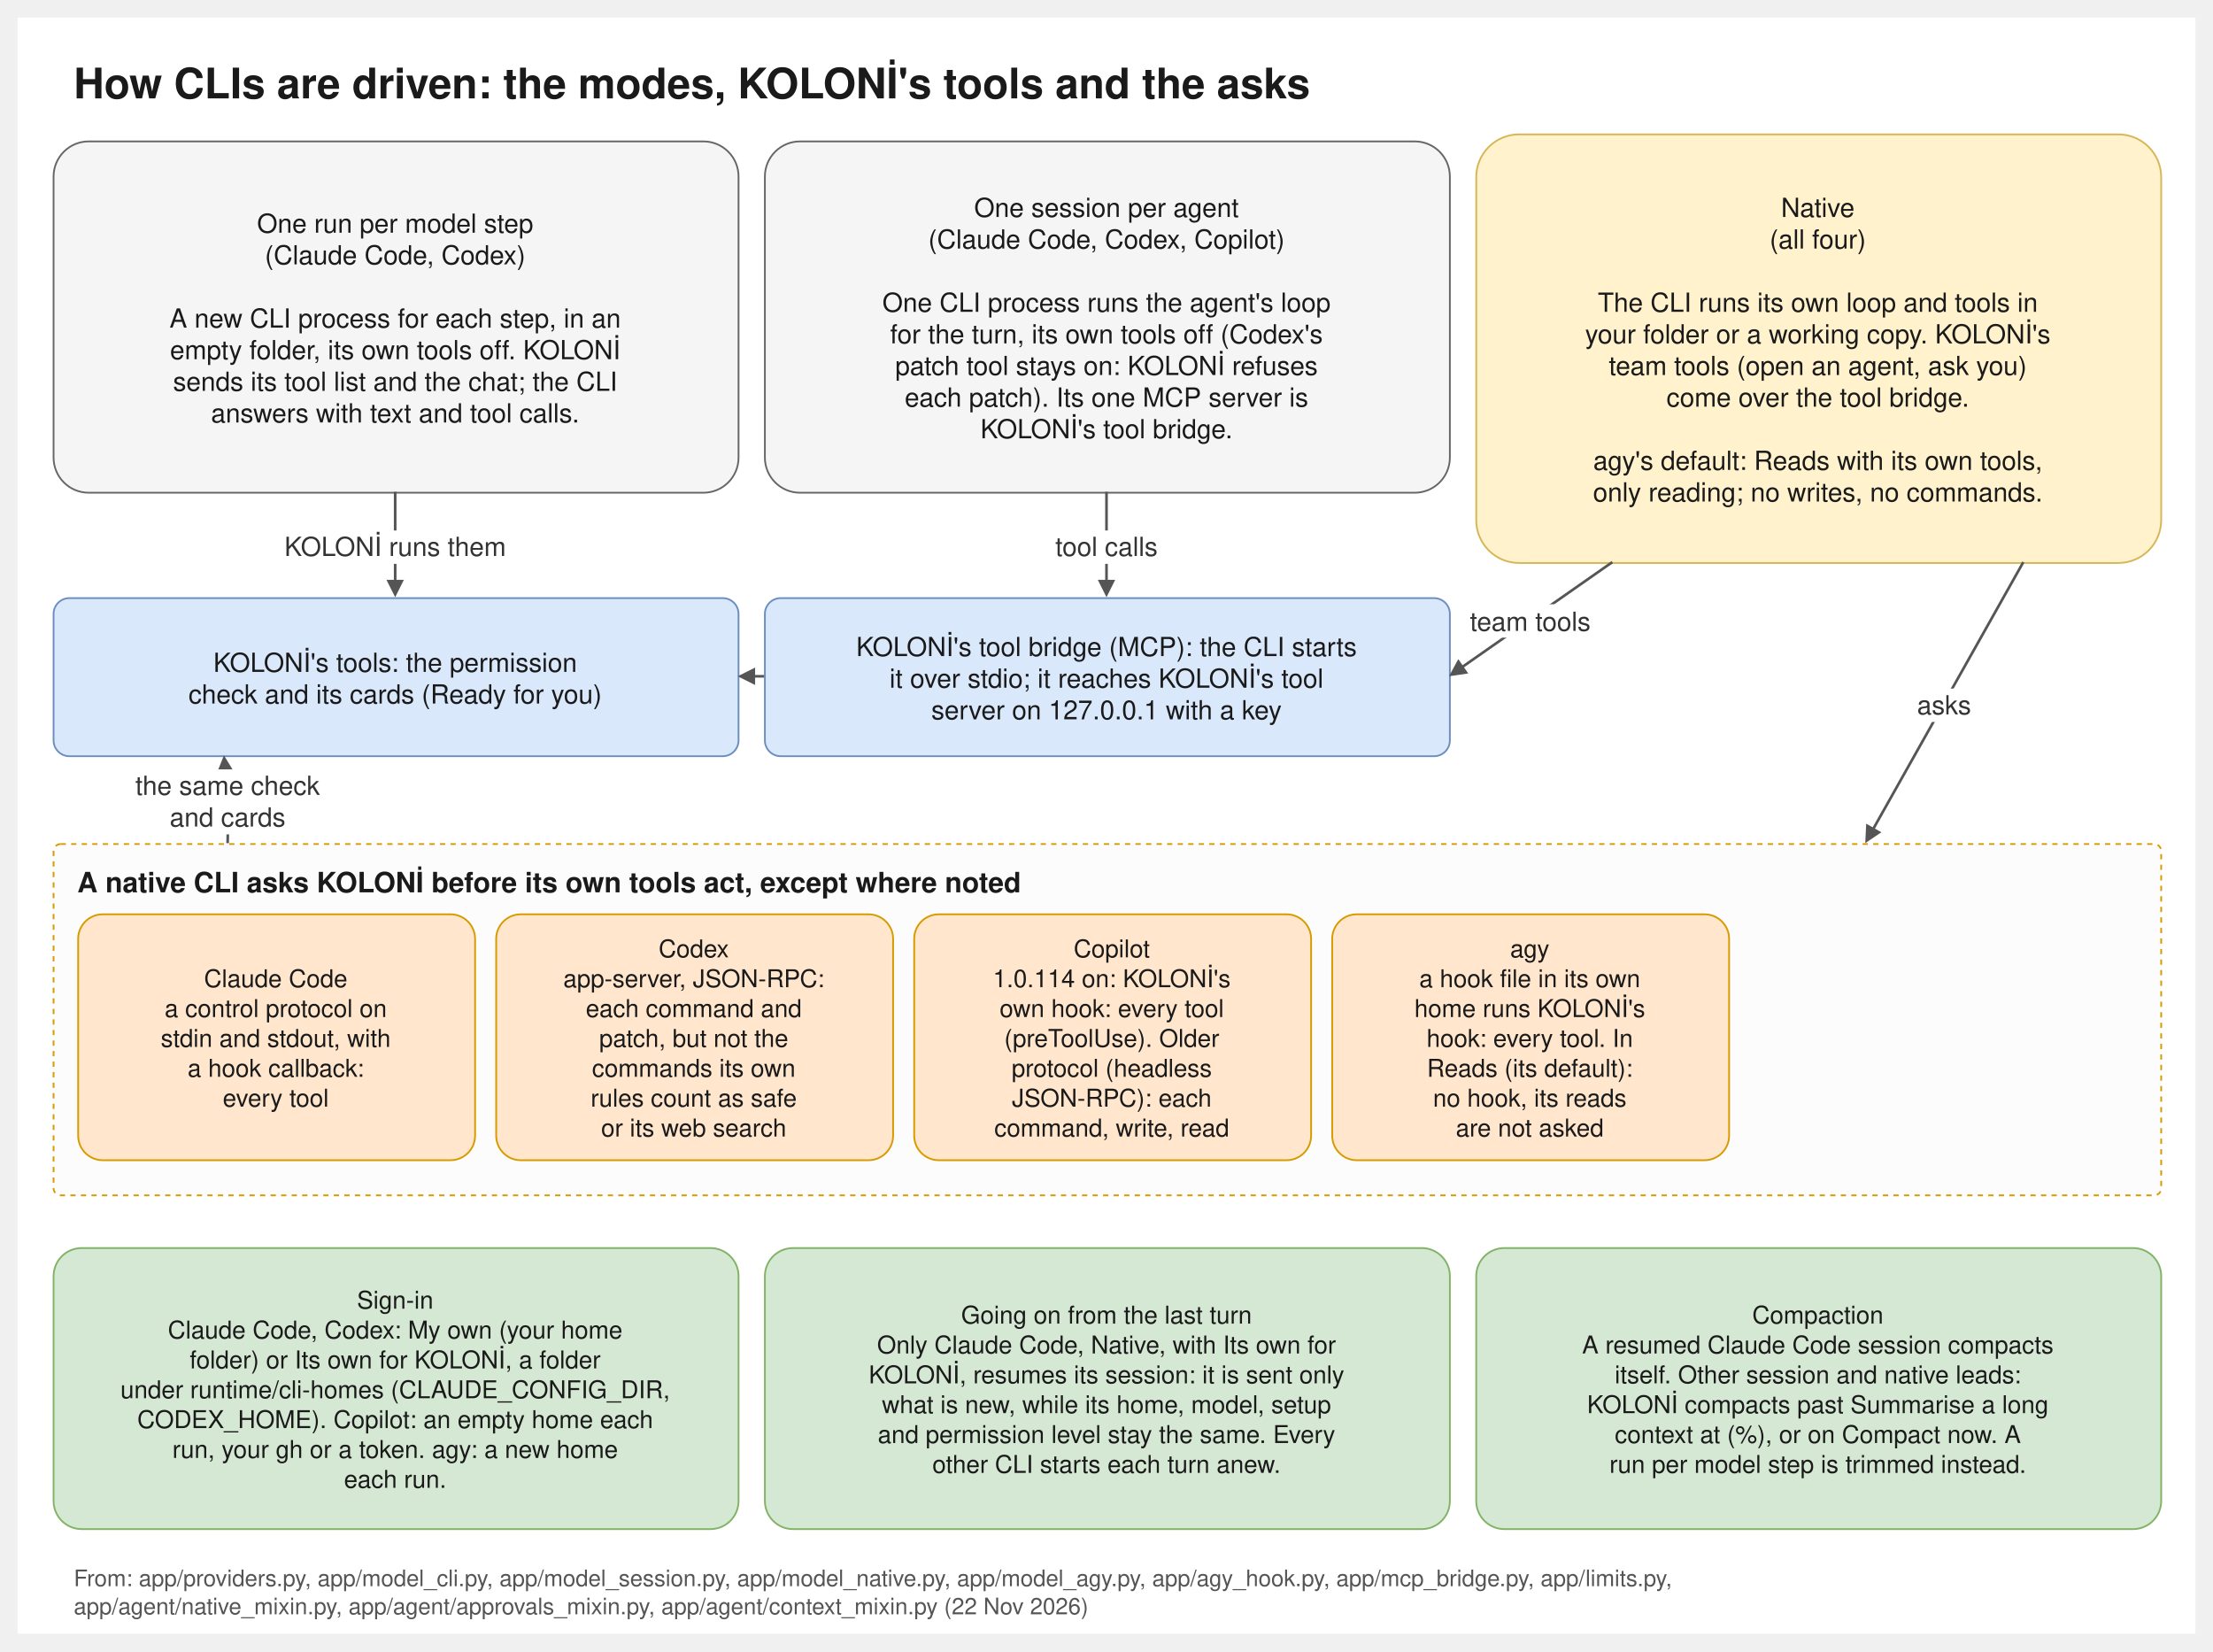
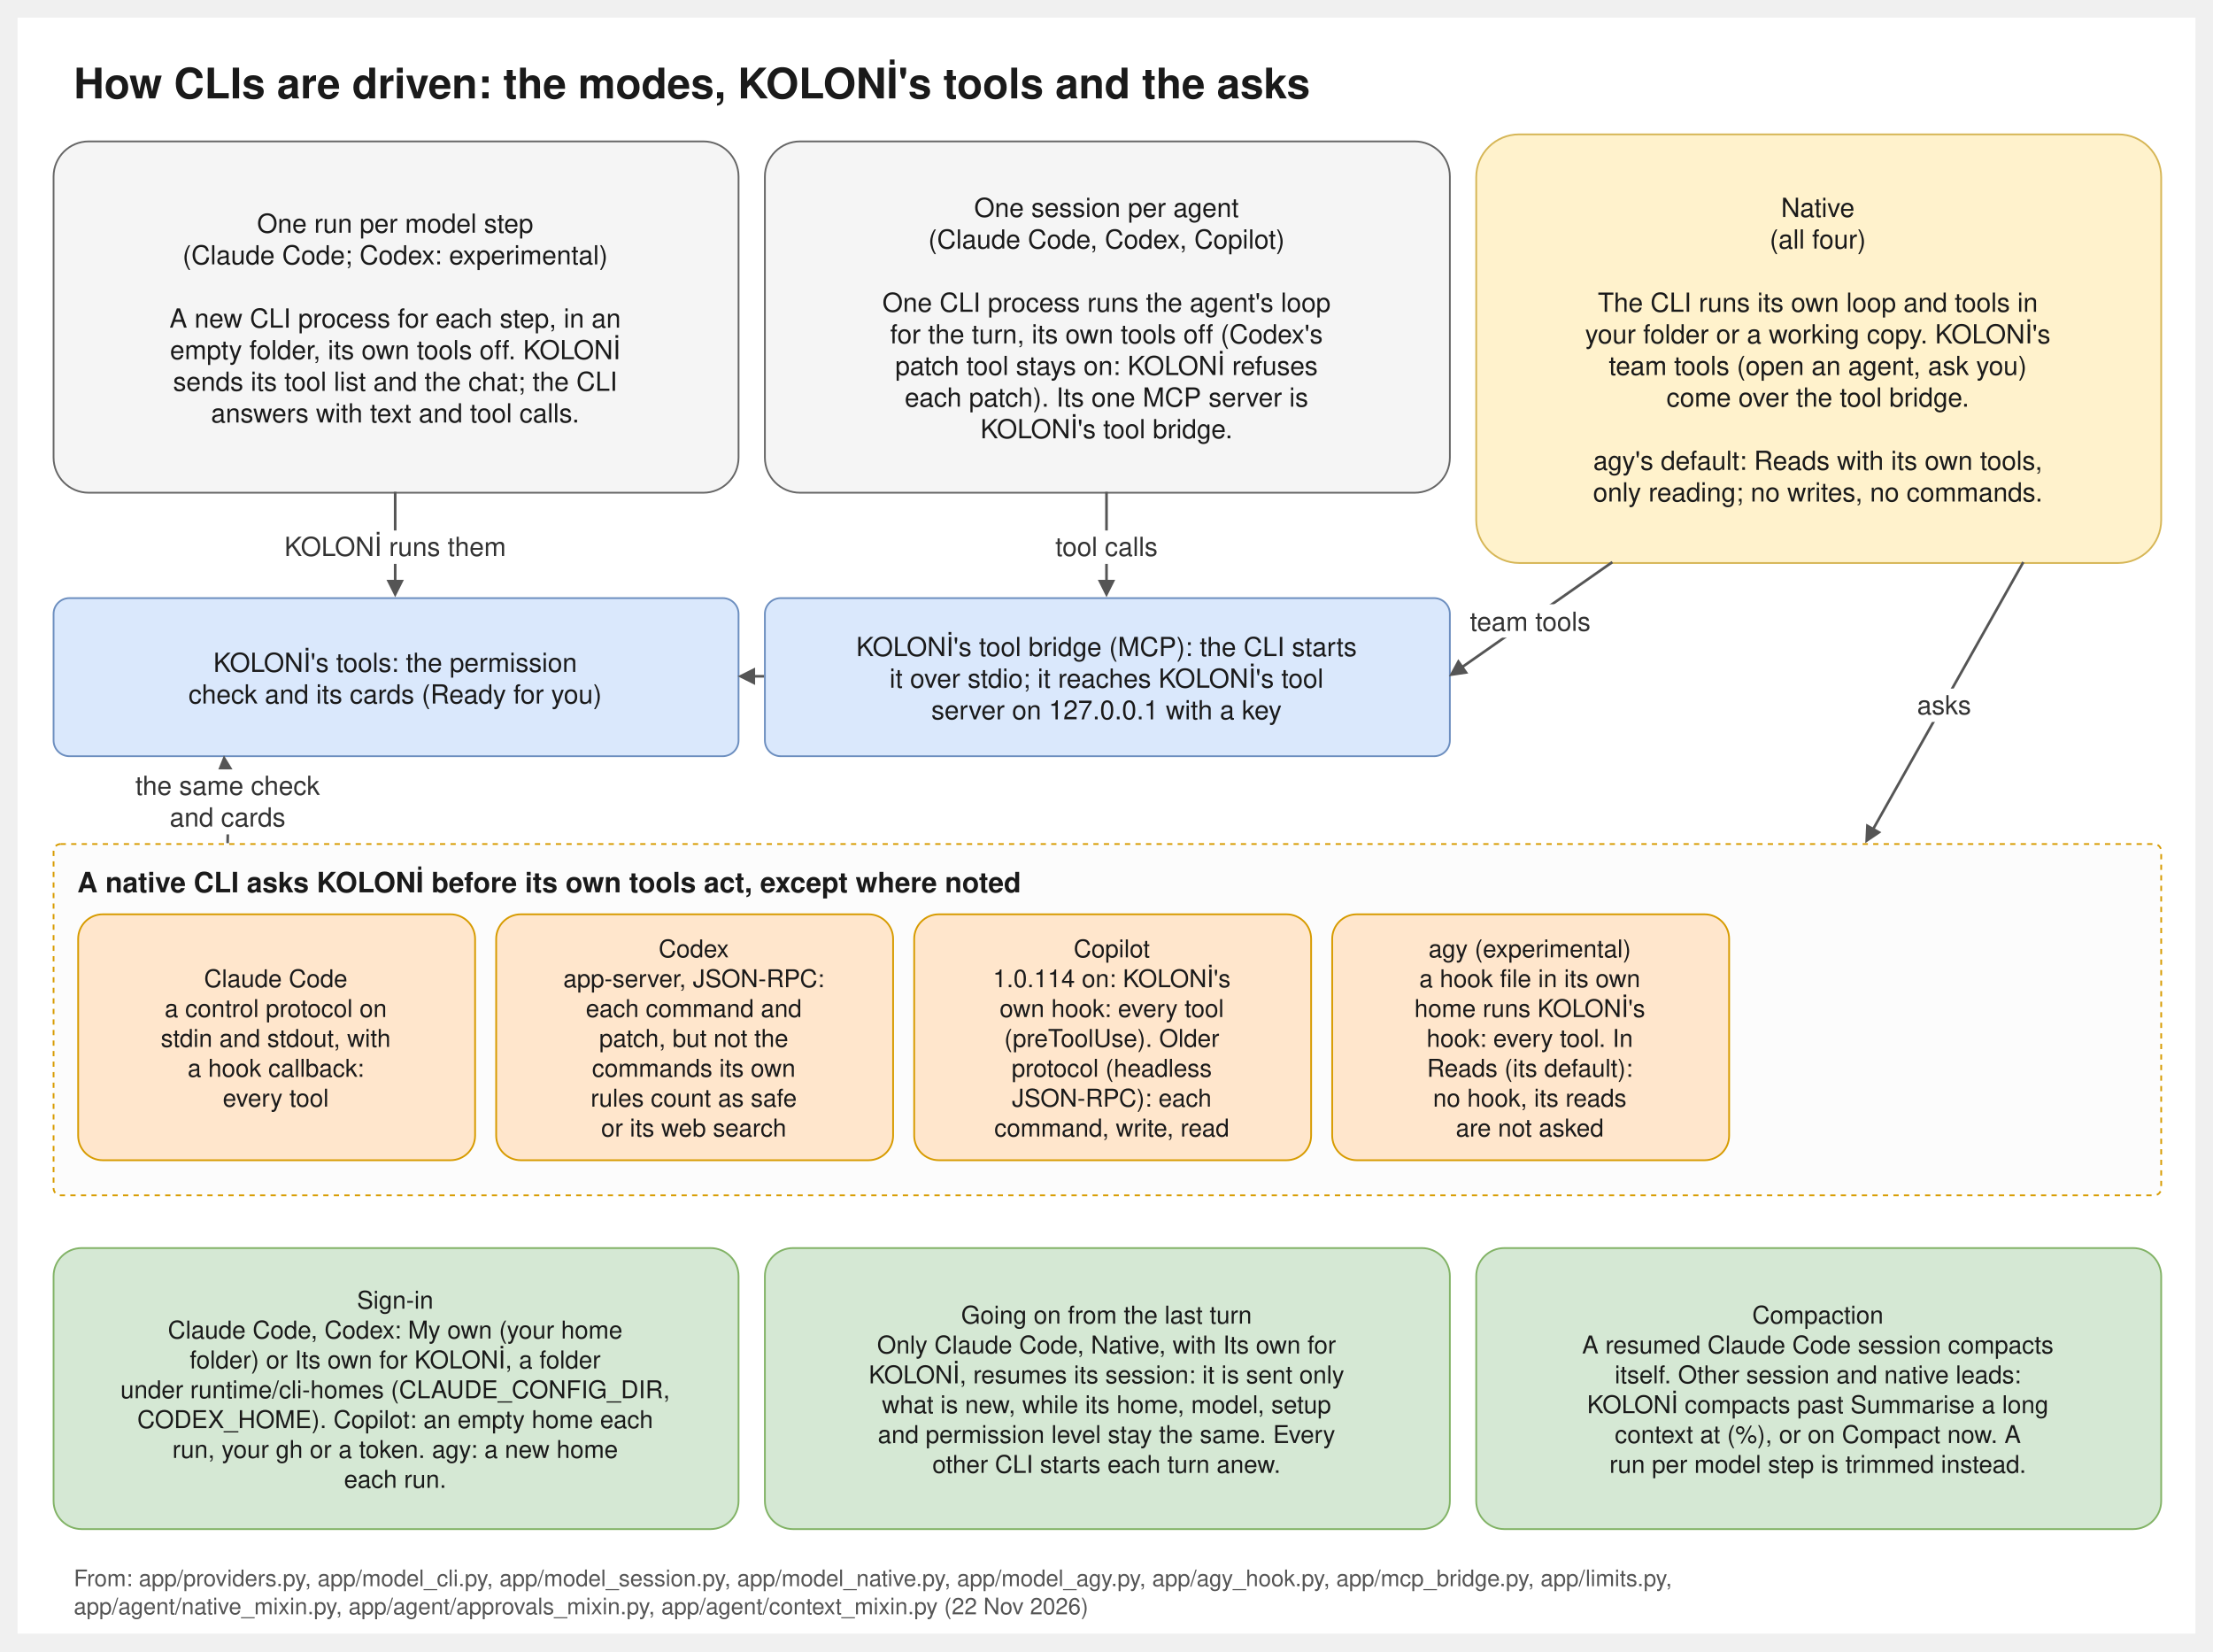
<svg xmlns="http://www.w3.org/2000/svg" style="background: transparent; background-color: transparent;" version="1.1" width="1260px" height="940px" viewBox="0 0 1260 940">
  <defs />
  <g>
    <g data-cell-id="0">
      <g data-cell-id="1">
        <g data-cell-id="backdrop">
          <g>
            <rect x="10" y="10" width="1240" height="920" fill="#ffffff" stroke="none" pointer-events="all" style="fill: light-dark(rgb(255, 255, 255), rgb(18, 18, 18));" />
          </g>
        </g>
        <g data-cell-id="title">
          <g>
            <rect x="40" y="26" width="1180" height="36" fill="none" stroke="none" pointer-events="all" />
          </g>
          <g>
            <g fill="#1a1a1a" font-family="Helvetica" font-weight="bold" text-anchor="start" font-size="24px" style="fill: light-dark(rgb(26, 26, 26), rgb(215, 215, 215));">
              <text x="42" y="56">How CLIs are driven: the modes, KOLONİ's tools and the asks</text>
            </g>
          </g>
        </g>
        <g data-cell-id="step">
          <g transform="translate(0.5,0.5)">
            <rect x="30" y="80" width="390" height="200" rx="20" ry="20" fill="#f5f5f5" stroke="#666666" pointer-events="all" style="fill: light-dark(rgb(245, 245, 245), rgb(26, 26, 26)); stroke: light-dark(rgb(102, 102, 102), rgb(149, 149, 149));" />
          </g>
          <g>
            <g fill="#1a1a1a" font-family="Helvetica" text-anchor="middle" font-size="15px" style="fill: light-dark(rgb(26, 26, 26), rgb(215, 215, 215));">
              <text x="225" y="132.5">One run per model step</text>
-               <text x="225" y="150.5">(Claude Code, Codex)</text>
+               <text x="225" y="150.5">(Claude Code; Codex: experimental)</text>
              <text x="225" y="186.5">A new CLI process for each step, in an</text>
              <text x="225" y="204.5">empty folder, its own tools off. KOLONİ</text>
              <text x="225" y="222.5">sends its tool list and the chat; the CLI</text>
              <text x="225" y="240.5">answers with text and tool calls.</text>
            </g>
          </g>
        </g>
        <g data-cell-id="session">
          <g transform="translate(0.5,0.5)">
            <rect x="435" y="80" width="390" height="200" rx="20" ry="20" fill="#f5f5f5" stroke="#666666" pointer-events="all" style="fill: light-dark(rgb(245, 245, 245), rgb(26, 26, 26)); stroke: light-dark(rgb(102, 102, 102), rgb(149, 149, 149));" />
          </g>
          <g>
            <g fill="#1a1a1a" font-family="Helvetica" text-anchor="middle" font-size="15px" style="fill: light-dark(rgb(26, 26, 26), rgb(215, 215, 215));">
              <text x="630" y="123.5">One session per agent</text>
              <text x="630" y="141.5">(Claude Code, Codex, Copilot)</text>
              <text x="630" y="177.5">One CLI process runs the agent's loop</text>
              <text x="630" y="195.5">for the turn, its own tools off (Codex's</text>
              <text x="630" y="213.5">patch tool stays on: KOLONİ refuses</text>
              <text x="630" y="231.5">each patch). Its one MCP server is</text>
              <text x="630" y="249.5">KOLONİ's tool bridge.</text>
            </g>
          </g>
        </g>
        <g data-cell-id="native">
          <g transform="translate(0.5,0.5)">
            <rect x="840" y="76" width="390" height="244" rx="24.4" ry="24.4" fill="#fff2cc" stroke="#d6b656" pointer-events="all" style="fill: light-dark(rgb(255, 242, 204), rgb(40, 29, 0)); stroke: light-dark(rgb(214, 182, 86), rgb(109, 81, 0));" />
          </g>
          <g>
            <g fill="#1a1a1a" font-family="Helvetica" text-anchor="middle" font-size="15px" style="fill: light-dark(rgb(26, 26, 26), rgb(215, 215, 215));">
              <text x="1035" y="123.5">Native</text>
              <text x="1035" y="141.5">(all four)</text>
              <text x="1035" y="177.5">The CLI runs its own loop and tools in</text>
              <text x="1035" y="195.5">your folder or a working copy. KOLONİ's</text>
              <text x="1035" y="213.5">team tools (open an agent, ask you)</text>
              <text x="1035" y="231.5">come over the tool bridge.</text>
              <text x="1035" y="267.5">agy's default: Reads with its own tools,</text>
              <text x="1035" y="285.5">only reading; no writes, no commands.</text>
            </g>
          </g>
        </g>
        <g data-cell-id="tools">
          <g transform="translate(0.5,0.5)">
            <rect x="30" y="340" width="390" height="90" rx="9" ry="9" fill="#dae8fc" stroke="#6c8ebf" pointer-events="all" style="fill: light-dark(rgb(218, 232, 252), rgb(29, 41, 59)); stroke: light-dark(rgb(108, 142, 191), rgb(92, 121, 163));" />
          </g>
          <g>
            <g fill="#1a1a1a" font-family="Helvetica" text-anchor="middle" font-size="15px" style="fill: light-dark(rgb(26, 26, 26), rgb(215, 215, 215));">
              <text x="225" y="382.5">KOLONİ's tools: the permission</text>
              <text x="225" y="400.5">check and its cards (Ready for you)</text>
            </g>
          </g>
        </g>
        <g data-cell-id="bridge">
          <g transform="translate(0.5,0.5)">
            <rect x="435" y="340" width="390" height="90" rx="9" ry="9" fill="#dae8fc" stroke="#6c8ebf" pointer-events="all" style="fill: light-dark(rgb(218, 232, 252), rgb(29, 41, 59)); stroke: light-dark(rgb(108, 142, 191), rgb(92, 121, 163));" />
          </g>
          <g>
            <g fill="#1a1a1a" font-family="Helvetica" text-anchor="middle" font-size="15px" style="fill: light-dark(rgb(26, 26, 26), rgb(215, 215, 215));">
              <text x="630" y="373.5">KOLONİ's tool bridge (MCP): the CLI starts</text>
              <text x="630" y="391.5">it over stdio; it reaches KOLONİ's tool</text>
              <text x="630" y="409.5">server on 127.0.0.1 with a key</text>
            </g>
          </g>
        </g>
        <g data-cell-id="e7">
          <g>
            <path d="M 225 280 L 225 330.82" fill="none" stroke="#555555" stroke-width="1.5" stroke-miterlimit="10" pointer-events="stroke" style="stroke: light-dark(rgb(85, 85, 85), rgb(164, 164, 164));" />
            <path d="M 225 338.32 L 221.25 330.82 L 228.75 330.82 Z" fill="#555555" stroke="#555555" stroke-width="1.5" stroke-miterlimit="10" pointer-events="all" style="fill: light-dark(rgb(85, 85, 85), rgb(164, 164, 164)); stroke: light-dark(rgb(85, 85, 85), rgb(164, 164, 164));" />
          </g>
          <g>
            <g fill="#333333" font-family="Helvetica" text-anchor="middle" font-size="15px" style="fill: light-dark(rgb(51, 51, 51), rgb(193, 193, 193));">
              <rect fill="#ffffff" stroke="none" x="161" y="302" width="130" height="19" stroke-width="0" style="fill: light-dark(rgb(255, 255, 255), rgb(18, 18, 18));" />
              <text x="225" y="316.5">KOLONİ runs them</text>
            </g>
          </g>
        </g>
        <g data-cell-id="e8">
          <g>
            <path d="M 630 280 L 630 330.82" fill="none" stroke="#555555" stroke-width="1.5" stroke-miterlimit="10" pointer-events="stroke" style="stroke: light-dark(rgb(85, 85, 85), rgb(164, 164, 164));" />
            <path d="M 630 338.32 L 626.25 330.82 L 633.75 330.82 Z" fill="#555555" stroke="#555555" stroke-width="1.5" stroke-miterlimit="10" pointer-events="all" style="fill: light-dark(rgb(85, 85, 85), rgb(164, 164, 164)); stroke: light-dark(rgb(85, 85, 85), rgb(164, 164, 164));" />
          </g>
          <g>
            <g fill="#333333" font-family="Helvetica" text-anchor="middle" font-size="15px" style="fill: light-dark(rgb(51, 51, 51), rgb(193, 193, 193));">
              <rect fill="#ffffff" stroke="none" x="601" y="302" width="60" height="19" stroke-width="0" style="fill: light-dark(rgb(255, 255, 255), rgb(18, 18, 18));" />
              <text x="630" y="316.5">tool calls</text>
            </g>
          </g>
        </g>
        <g data-cell-id="e9">
          <g>
            <path d="M 918 320 L 832.52 379.74" fill="none" stroke="#555555" stroke-width="1.5" stroke-miterlimit="10" pointer-events="stroke" style="stroke: light-dark(rgb(85, 85, 85), rgb(164, 164, 164));" />
            <path d="M 826.37 384.04 L 830.37 376.67 L 834.67 382.82 Z" fill="#555555" stroke="#555555" stroke-width="1.5" stroke-miterlimit="10" pointer-events="all" style="fill: light-dark(rgb(85, 85, 85), rgb(164, 164, 164)); stroke: light-dark(rgb(85, 85, 85), rgb(164, 164, 164));" />
          </g>
          <g>
            <g fill="#333333" font-family="Helvetica" text-anchor="middle" font-size="15px" style="fill: light-dark(rgb(51, 51, 51), rgb(193, 193, 193));">
              <rect fill="#ffffff" stroke="none" x="836" y="344" width="71" height="19" stroke-width="0" style="fill: light-dark(rgb(255, 255, 255), rgb(18, 18, 18));" />
              <text x="871.28" y="359.15">team tools</text>
            </g>
          </g>
        </g>
        <g data-cell-id="e10">
          <g>
            <path d="M 435 385 L 429.18 385" fill="none" stroke="#555555" stroke-width="1.5" stroke-miterlimit="10" pointer-events="stroke" style="stroke: light-dark(rgb(85, 85, 85), rgb(164, 164, 164));" />
            <path d="M 421.68 385 L 429.18 381.25 L 429.18 388.75 Z" fill="#555555" stroke="#555555" stroke-width="1.5" stroke-miterlimit="10" pointer-events="all" style="fill: light-dark(rgb(85, 85, 85), rgb(164, 164, 164)); stroke: light-dark(rgb(85, 85, 85), rgb(164, 164, 164));" />
          </g>
        </g>
        <g data-cell-id="asks">
          <g transform="translate(0.5,0.5)">
            <rect x="30" y="480" width="1200" height="200" rx="4" ry="4" fill="#fcfcfc" stroke="#d79b00" stroke-dasharray="3 3" pointer-events="all" style="fill: light-dark(rgb(252, 252, 252), rgb(20, 20, 20)); stroke: light-dark(rgb(215, 155, 0), rgb(153, 101, 0));" />
          </g>
          <g>
            <g fill="#1a1a1a" font-family="Helvetica" font-weight="bold" text-anchor="start" font-size="16px" style="fill: light-dark(rgb(26, 26, 26), rgb(215, 215, 215));">
              <text x="44" y="508">A native CLI asks KOLONİ before its own tools act, except where noted</text>
            </g>
          </g>
        </g>
        <g data-cell-id="k0">
          <g transform="translate(0.5,0.5)">
            <rect x="44" y="520" width="226" height="140" rx="14" ry="14" fill="#ffe6cc" stroke="#d79b00" pointer-events="all" style="fill: light-dark(rgb(255, 230, 204), rgb(54, 33, 10)); stroke: light-dark(rgb(215, 155, 0), rgb(153, 101, 0));" />
          </g>
          <g>
            <g fill="#1a1a1a" font-family="Helvetica" text-anchor="middle" font-size="14px" style="fill: light-dark(rgb(26, 26, 26), rgb(215, 215, 215));">
              <text x="157" y="562">Claude Code</text>
              <text x="157" y="579">a control protocol on</text>
              <text x="157" y="596">stdin and stdout, with</text>
              <text x="157" y="613">a hook callback:</text>
              <text x="157" y="630">every tool</text>
            </g>
          </g>
        </g>
        <g data-cell-id="k2">
          <g transform="translate(0.5,0.5)">
            <rect x="282" y="520" width="226" height="140" rx="14" ry="14" fill="#ffe6cc" stroke="#d79b00" pointer-events="all" style="fill: light-dark(rgb(255, 230, 204), rgb(54, 33, 10)); stroke: light-dark(rgb(215, 155, 0), rgb(153, 101, 0));" />
          </g>
          <g>
            <g fill="#1a1a1a" font-family="Helvetica" text-anchor="middle" font-size="14px" style="fill: light-dark(rgb(26, 26, 26), rgb(215, 215, 215));">
              <text x="395" y="545">Codex</text>
              <text x="395" y="562">app-server, JSON-RPC:</text>
              <text x="395" y="579">each command and</text>
              <text x="395" y="596">patch, but not the</text>
              <text x="395" y="613">commands its own</text>
              <text x="395" y="630">rules count as safe</text>
              <text x="395" y="647">or its web search</text>
            </g>
          </g>
        </g>
        <g data-cell-id="k3">
          <g transform="translate(0.5,0.5)">
            <rect x="520" y="520" width="226" height="140" rx="14" ry="14" fill="#ffe6cc" stroke="#d79b00" pointer-events="all" style="fill: light-dark(rgb(255, 230, 204), rgb(54, 33, 10)); stroke: light-dark(rgb(215, 155, 0), rgb(153, 101, 0));" />
          </g>
          <g>
            <g fill="#1a1a1a" font-family="Helvetica" text-anchor="middle" font-size="14px" style="fill: light-dark(rgb(26, 26, 26), rgb(215, 215, 215));">
              <text x="633" y="545">Copilot</text>
              <text x="633" y="562">1.0.114 on: KOLONİ's</text>
              <text x="633" y="579">own hook: every tool</text>
              <text x="633" y="596">(preToolUse). Older</text>
              <text x="633" y="613">protocol (headless</text>
              <text x="633" y="630">JSON-RPC): each</text>
              <text x="633" y="647">command, write, read</text>
            </g>
          </g>
        </g>
        <g data-cell-id="k4">
          <g transform="translate(0.5,0.5)">
            <rect x="758" y="520" width="226" height="140" rx="14" ry="14" fill="#ffe6cc" stroke="#d79b00" pointer-events="all" style="fill: light-dark(rgb(255, 230, 204), rgb(54, 33, 10)); stroke: light-dark(rgb(215, 155, 0), rgb(153, 101, 0));" />
          </g>
          <g>
            <g fill="#1a1a1a" font-family="Helvetica" text-anchor="middle" font-size="14px" style="fill: light-dark(rgb(26, 26, 26), rgb(215, 215, 215));">
-               <text x="871" y="545">agy</text>
+               <text x="871" y="545">agy (experimental)</text>
              <text x="871" y="562">a hook file in its own</text>
              <text x="871" y="579">home runs KOLONİ's</text>
              <text x="871" y="596">hook: every tool. In</text>
              <text x="871" y="613">Reads (its default):</text>
              <text x="871" y="630">no hook, its reads</text>
              <text x="871" y="647">are not asked</text>
            </g>
          </g>
        </g>
        <g data-cell-id="e17">
          <g>
            <path d="M 1152 320 L 1066.5 472" fill="none" stroke="#555555" stroke-width="1.5" stroke-miterlimit="10" pointer-events="stroke" style="stroke: light-dark(rgb(85, 85, 85), rgb(164, 164, 164));" />
            <path d="M 1062.82 478.54 L 1063.23 470.16 L 1069.77 473.84 Z" fill="#555555" stroke="#555555" stroke-width="1.5" stroke-miterlimit="10" pointer-events="all" style="fill: light-dark(rgb(85, 85, 85), rgb(164, 164, 164)); stroke: light-dark(rgb(85, 85, 85), rgb(164, 164, 164));" />
          </g>
          <g>
            <g fill="#333333" font-family="Helvetica" text-anchor="middle" font-size="15px" style="fill: light-dark(rgb(51, 51, 51), rgb(193, 193, 193));">
              <rect fill="#ffffff" stroke="none" x="1091" y="392" width="33" height="19" stroke-width="0" style="fill: light-dark(rgb(255, 255, 255), rgb(18, 18, 18));" />
              <text x="1106.9" y="406.68">asks</text>
            </g>
          </g>
        </g>
        <g data-cell-id="e18">
          <g>
            <path d="M 129.6 480 L 129.8 470 Q 130 460 129.17 450.03 L 128.26 439.15" fill="none" stroke="#555555" stroke-width="1.5" stroke-miterlimit="10" pointer-events="stroke" style="stroke: light-dark(rgb(85, 85, 85), rgb(164, 164, 164));" />
            <path d="M 127.64 431.67 L 132 438.83 L 124.53 439.46 Z" fill="#555555" stroke="#555555" stroke-width="1.5" stroke-miterlimit="10" pointer-events="all" style="fill: light-dark(rgb(85, 85, 85), rgb(164, 164, 164)); stroke: light-dark(rgb(85, 85, 85), rgb(164, 164, 164));" />
          </g>
          <g>
            <g fill="#333333" font-family="Helvetica" text-anchor="middle" font-size="15px" style="fill: light-dark(rgb(51, 51, 51), rgb(193, 193, 193));">
              <rect fill="#ffffff" stroke="none" x="77" y="438" width="107" height="37" stroke-width="0" style="fill: light-dark(rgb(255, 255, 255), rgb(18, 18, 18));" />
              <text x="129.59" y="452.52">the same check</text>
              <text x="129.59" y="470.52">and cards</text>
            </g>
          </g>
        </g>
        <g data-cell-id="homes">
          <g transform="translate(0.5,0.5)">
            <rect x="30" y="710" width="390" height="160" rx="16" ry="16" fill="#d5e8d4" stroke="#82b366" pointer-events="all" style="fill: light-dark(rgb(213, 232, 212), rgb(31, 47, 30)); stroke: light-dark(rgb(130, 179, 102), rgb(68, 110, 44));" />
          </g>
          <g>
            <g fill="#1a1a1a" font-family="Helvetica" text-anchor="middle" font-size="14px" style="fill: light-dark(rgb(26, 26, 26), rgb(215, 215, 215));">
              <text x="225" y="745">Sign-in</text>
              <text x="225" y="762">Claude Code, Codex: My own (your home</text>
              <text x="225" y="779">folder) or Its own for KOLONİ, a folder</text>
              <text x="225" y="796">under runtime/cli-homes (CLAUDE_CONFIG_DIR,</text>
              <text x="225" y="813">CODEX_HOME). Copilot: an empty home each</text>
              <text x="225" y="830">run, your gh or a token. agy: a new home</text>
              <text x="225" y="847">each run.</text>
            </g>
          </g>
        </g>
        <g data-cell-id="resume">
          <g transform="translate(0.5,0.5)">
            <rect x="435" y="710" width="390" height="160" rx="16" ry="16" fill="#d5e8d4" stroke="#82b366" pointer-events="all" style="fill: light-dark(rgb(213, 232, 212), rgb(31, 47, 30)); stroke: light-dark(rgb(130, 179, 102), rgb(68, 110, 44));" />
          </g>
          <g>
            <g fill="#1a1a1a" font-family="Helvetica" text-anchor="middle" font-size="14px" style="fill: light-dark(rgb(26, 26, 26), rgb(215, 215, 215));">
              <text x="630" y="753.5">Going on from the last turn</text>
              <text x="630" y="770.5">Only Claude Code, Native, with Its own for</text>
              <text x="630" y="787.5">KOLONİ, resumes its session: it is sent only</text>
              <text x="630" y="804.5">what is new, while its home, model, setup</text>
              <text x="630" y="821.5">and permission level stay the same. Every</text>
              <text x="630" y="838.5">other CLI starts each turn anew.</text>
            </g>
          </g>
        </g>
        <g data-cell-id="compact">
          <g transform="translate(0.5,0.5)">
            <rect x="840" y="710" width="390" height="160" rx="16" ry="16" fill="#d5e8d4" stroke="#82b366" pointer-events="all" style="fill: light-dark(rgb(213, 232, 212), rgb(31, 47, 30)); stroke: light-dark(rgb(130, 179, 102), rgb(68, 110, 44));" />
          </g>
          <g>
            <g fill="#1a1a1a" font-family="Helvetica" text-anchor="middle" font-size="14px" style="fill: light-dark(rgb(26, 26, 26), rgb(215, 215, 215));">
              <text x="1035" y="753.5">Compaction</text>
              <text x="1035" y="770.5">A resumed Claude Code session compacts</text>
              <text x="1035" y="787.5">itself. Other session and native leads:</text>
              <text x="1035" y="804.5">KOLONİ compacts past Summarise a long</text>
              <text x="1035" y="821.5">context at (%), or on Compact now. A</text>
              <text x="1035" y="838.5">run per model step is trimmed instead.</text>
            </g>
          </g>
        </g>
        <g data-cell-id="footer">
          <g>
            <rect x="40" y="884" width="1180" height="40" fill="none" stroke="none" pointer-events="all" />
          </g>
          <g>
            <g fill="#555555" font-family="Helvetica" text-anchor="start" font-size="13px" style="fill: light-dark(rgb(85, 85, 85), rgb(164, 164, 164));">
              <text x="42" y="903">From: app/providers.py, app/model_cli.py, app/model_session.py, app/model_native.py, app/model_agy.py, app/agy_hook.py, app/mcp_bridge.py, app/limits.py,</text>
              <text x="42" y="919">app/agent/native_mixin.py, app/agent/approvals_mixin.py, app/agent/context_mixin.py (22 Nov 2026)</text>
            </g>
          </g>
        </g>
      </g>
    </g>
  </g>
</svg>
